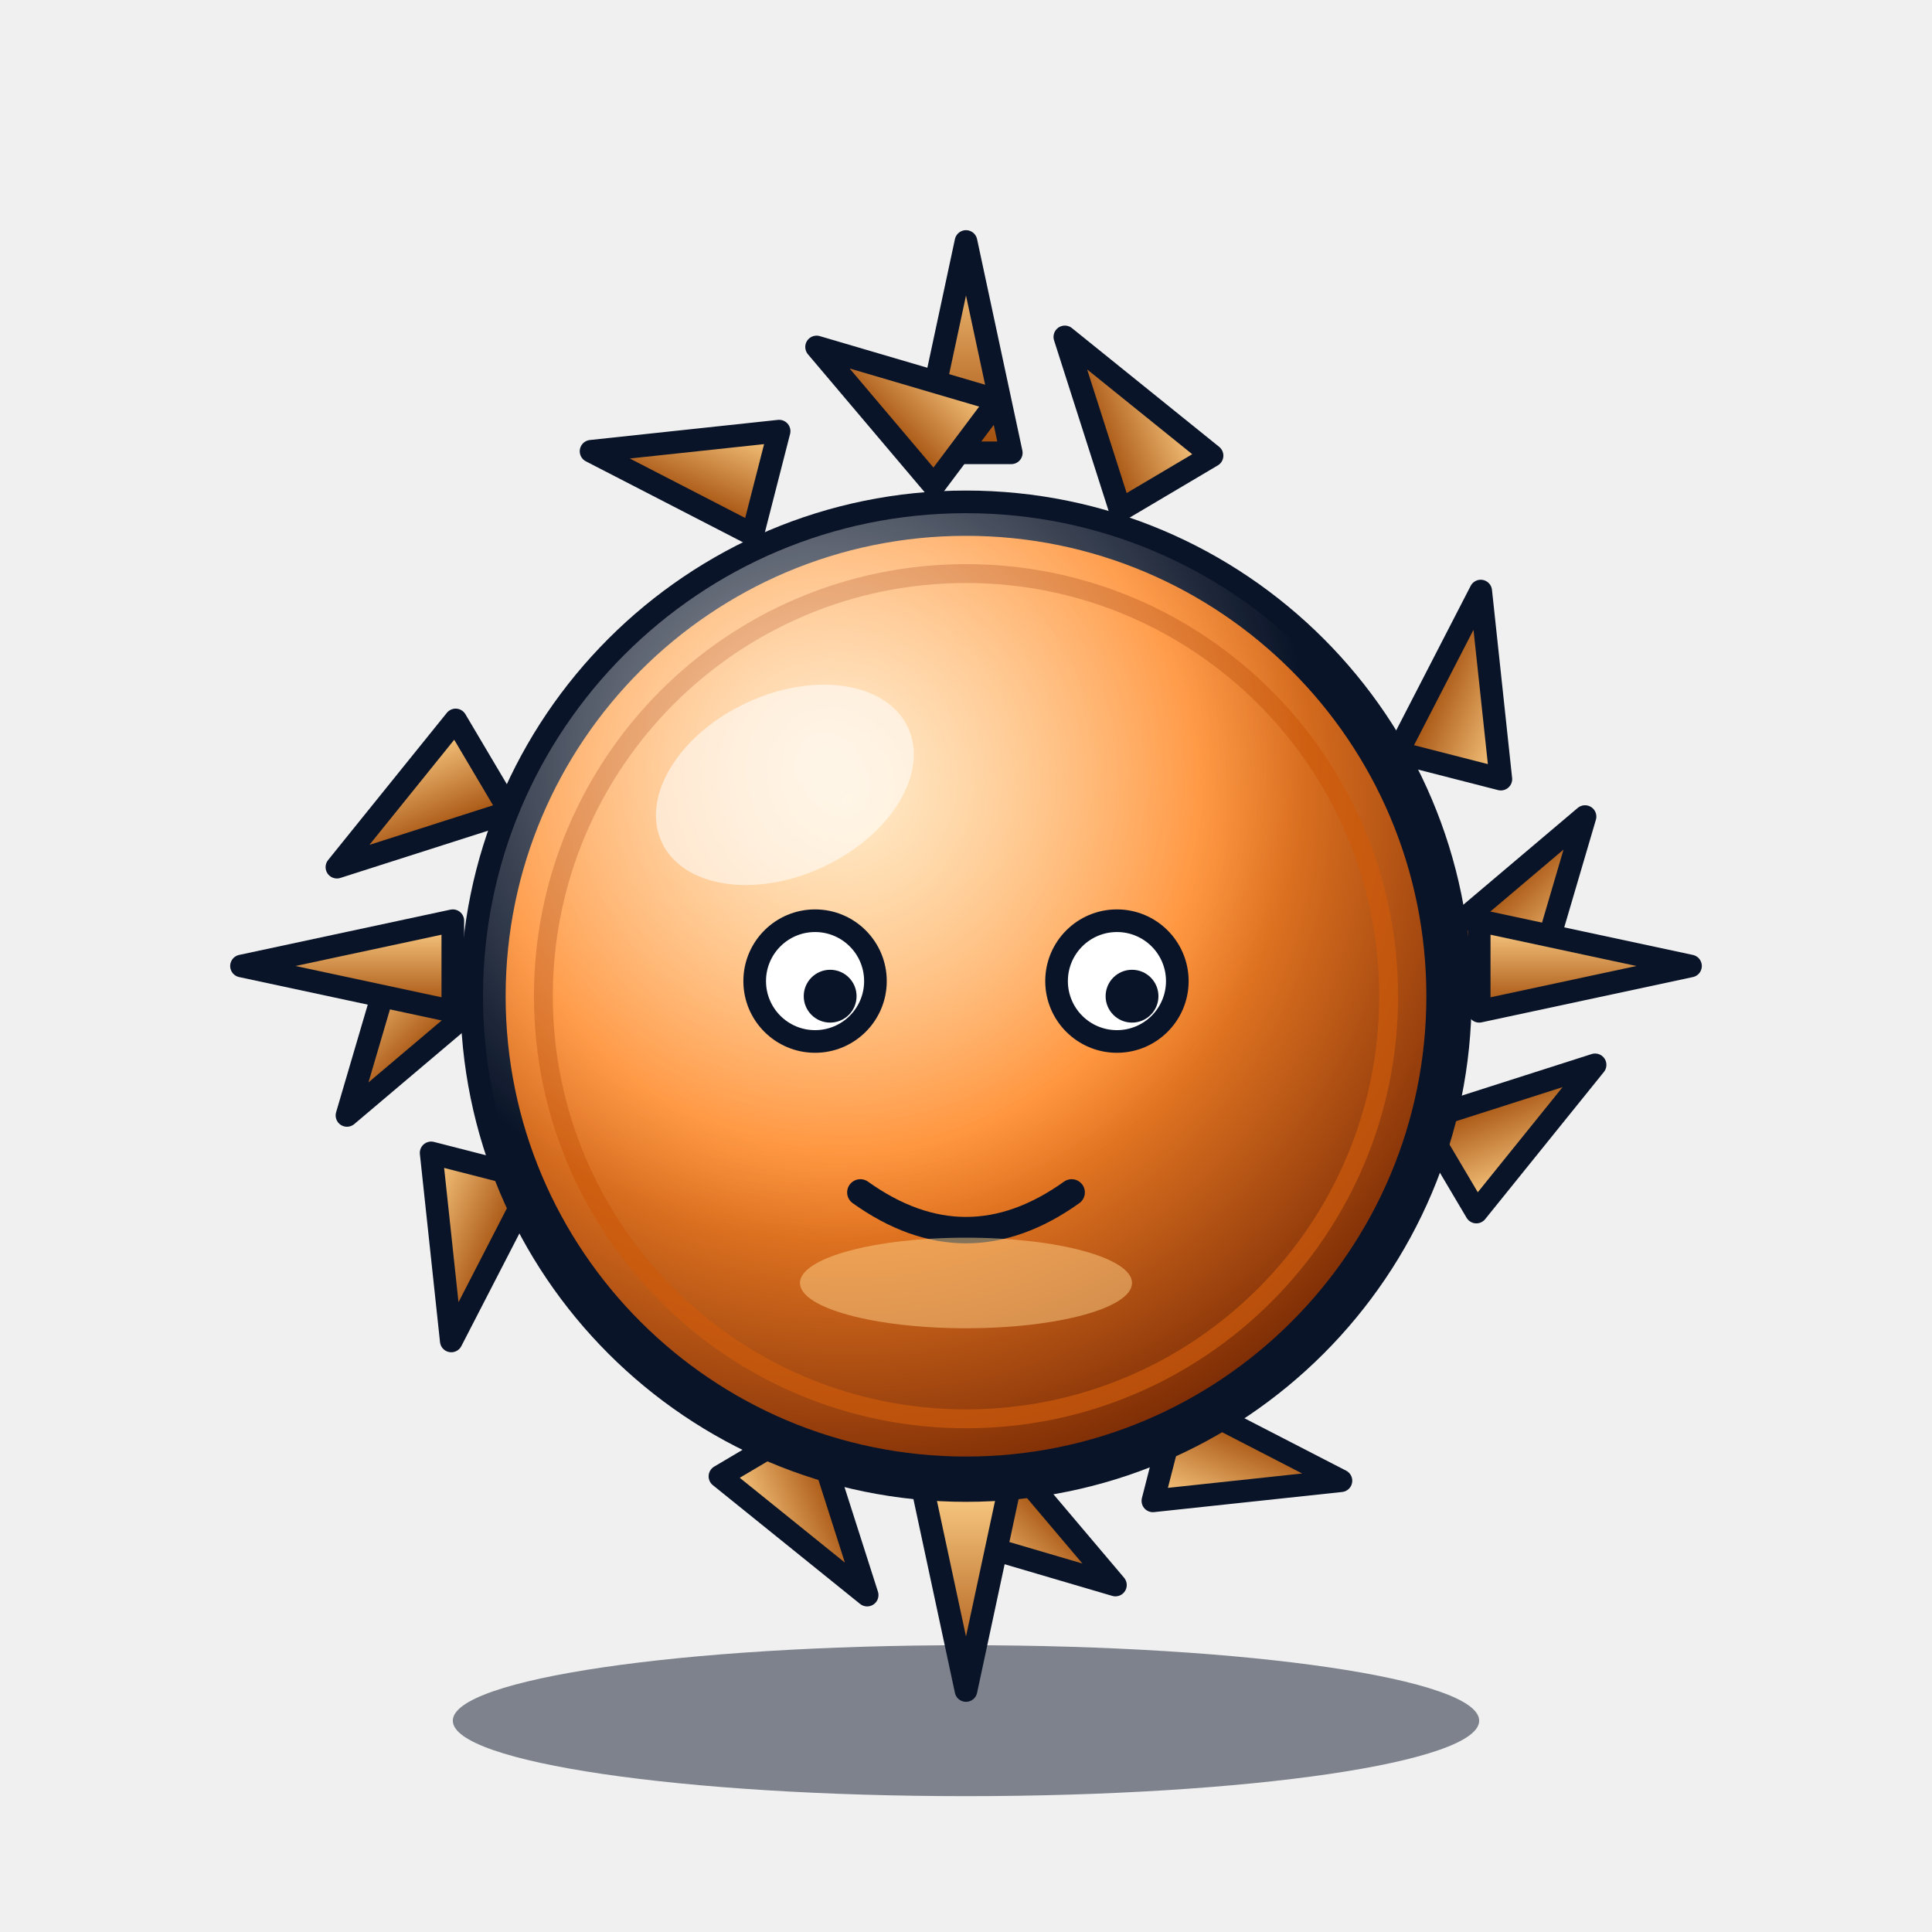
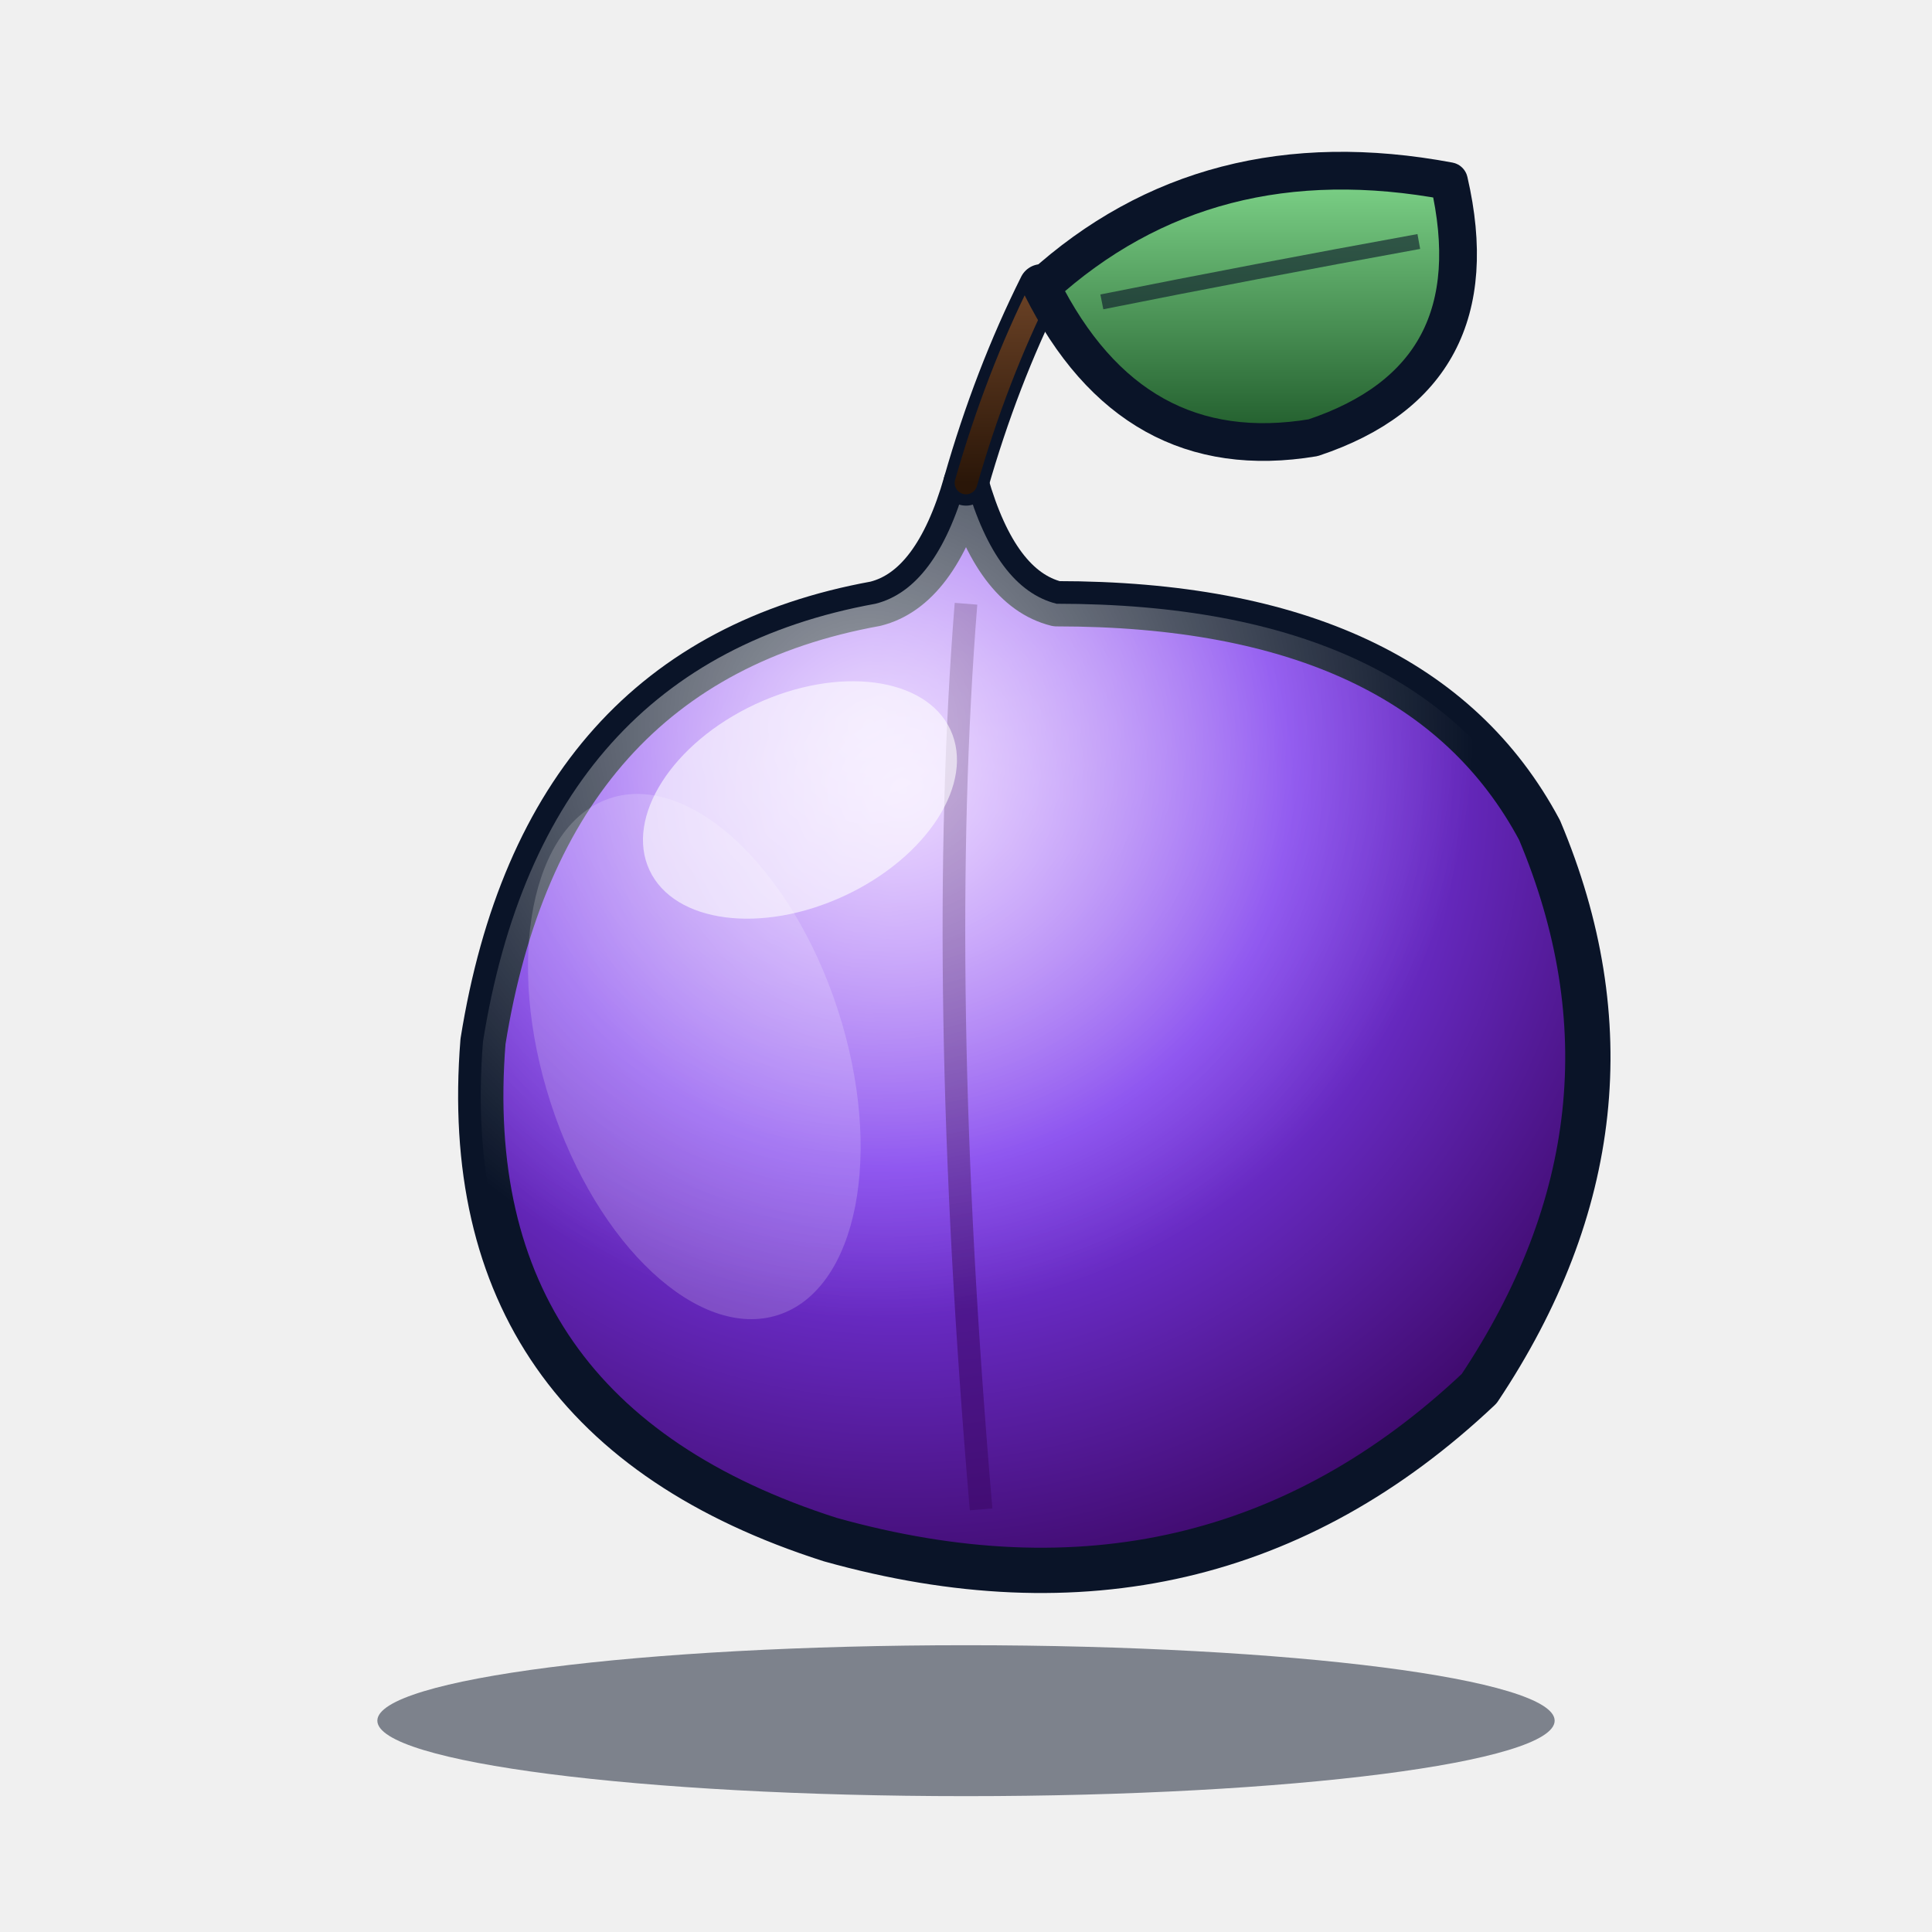
<svg xmlns="http://www.w3.org/2000/svg" viewBox="0 0 256 256" width="256" height="256">
  <defs>
-     <radialGradient id="b3o" cx="38%" cy="30%" r="72%">
-       <stop offset="0" stop-color="#ffd28a" />
-       <stop offset="0.5" stop-color="#ff8a2a" />
-       <stop offset="1" stop-color="#7a2a04" />
+     <radialGradient id="b3P" cx="38%" cy="28%" r="78%">
+       <stop offset="0" stop-color="#d3aaff" />
+       <stop offset="0.45" stop-color="#7c3aed" />
+       <stop offset="1" stop-color="#3b0764" />
    </radialGradient>
-     <linearGradient id="b3s" x1="0" y1="0" x2="0" y2="1">
-       <stop offset="0" stop-color="#ffd28a" />
-       <stop offset="1" stop-color="#a04a08" />
+     <linearGradient id="b3St" x1="0" y1="0" x2="0" y2="1">
+       <stop offset="0" stop-color="#6b4226" />
+       <stop offset="1" stop-color="#2a1608" />
    </linearGradient>
-     <radialGradient id="hl3" cx="35%" cy="25%" r="50%">
+     <linearGradient id="b3Le" x1="0" y1="0" x2="0" y2="1">
+       <stop offset="0" stop-color="#7fd58a" />
+       <stop offset="1" stop-color="#1f5a2a" />
+     </linearGradient>
+     <radialGradient id="hl3P" cx="35%" cy="22%" r="55%">
      <stop offset="0" stop-color="#ffffff" stop-opacity="0.6" />
      <stop offset="1" stop-color="#ffffff" stop-opacity="0" />
    </radialGradient>
  </defs>
-   <ellipse cx="128" cy="228" rx="68" ry="10" fill="#0a1428" opacity="0.5" />
-   <g fill="url(#b3s)" stroke="#0a1428" stroke-width="3" stroke-linejoin="round">
-     <polygon points="128,32 122,60 134,60" />
-     <polygon points="56,84 78,72 80,86" transform="rotate(-22.5 128 128)" />
-     <polygon points="56,84 78,72 80,86" transform="rotate(-45 128 128)" />
-     <polygon points="56,84 78,72 80,86" transform="rotate(-67.5 128 128)" />
-     <polygon points="32,128 60,122 60,134" />
-     <polygon points="56,84 78,72 80,86" transform="rotate(-112.5 128 128)" />
-     <polygon points="56,84 78,72 80,86" transform="rotate(-135 128 128)" />
-     <polygon points="56,84 78,72 80,86" transform="rotate(-157.5 128 128)" />
-     <polygon points="128,224 122,196 134,196" />
-     <polygon points="56,84 78,72 80,86" transform="rotate(-202.5 128 128)" />
-     <polygon points="56,84 78,72 80,86" transform="rotate(-225 128 128)" />
-     <polygon points="56,84 78,72 80,86" transform="rotate(-247.5 128 128)" />
-     <polygon points="224,128 196,122 196,134" />
-     <polygon points="56,84 78,72 80,86" transform="rotate(-292.5 128 128)" />
-     <polygon points="56,84 78,72 80,86" transform="rotate(-315 128 128)" />
-     <polygon points="56,84 78,72 80,86" transform="rotate(-337.5 128 128)" />
+   <ellipse cx="128" cy="228" rx="78" ry="10" fill="#0a1428" opacity="0.5" />
+   <path d="M128 64            Q124 78 116 80            Q72 88 64 138            Q60 188 110 204            Q160 218 196 184            Q220 148 204 110            Q188 80 140 80            Q132 78 128 64 Z" fill="url(#b3P)" stroke="#0a1428" stroke-width="6" stroke-linejoin="round" />
+   <path d="M128 80 Q124 130 130 200" fill="none" stroke="#3b0764" stroke-width="3" opacity="0.55" />
+   <ellipse cx="92" cy="140" rx="20" ry="36" fill="#ffffff" opacity="0.18" transform="rotate(-18 92 140)" />
+   <ellipse cx="106" cy="106" rx="22" ry="14" fill="#ffffff" opacity="0.6" transform="rotate(-25 106 106)" />
+   <path d="M128 64            Q124 78 116 80            Q72 88 64 138            Q60 188 110 204            Q160 218 196 184            Q220 148 204 110            Q188 80 140 80            Q132 78 128 64 Z" fill="url(#hl3P)" />
+   <path d="M128 64 Q132 50 138 38" fill="none" stroke="#0a1428" stroke-width="6" stroke-linecap="round" />
+   <path d="M128 64 Q132 50 138 38" fill="none" stroke="url(#b3St)" stroke-width="3" stroke-linecap="round" />
+   <g>
+     <path d="M138 38              Q160 18 192 24              Q198 50 174 58              Q150 62 138 38 Z" fill="url(#b3Le)" stroke="#0a1428" stroke-width="5" stroke-linejoin="round" />
+     <path d="M146 40 Q166 36 188 32" fill="none" stroke="#0a1428" stroke-width="2" opacity="0.6" />
  </g>
-   <circle cx="128" cy="132" r="64" fill="url(#b3o)" stroke="#0a1428" stroke-width="6" />
-   <circle cx="128" cy="132" r="56" fill="none" stroke="#cc5a0c" stroke-width="2.5" opacity="0.7" />
-   <circle cx="128" cy="132" r="64" fill="url(#hl3)" />
-   <ellipse cx="104" cy="104" rx="18" ry="12" fill="#ffffff" opacity="0.55" transform="rotate(-25 104 104)" />
-   <circle cx="108" cy="130" r="8" fill="#ffffff" stroke="#0a1428" stroke-width="3" />
-   <circle cx="148" cy="130" r="8" fill="#ffffff" stroke="#0a1428" stroke-width="3" />
-   <circle cx="110" cy="132" r="3.5" fill="#0a1428" />
-   <circle cx="150" cy="132" r="3.5" fill="#0a1428" />
-   <path d="M114 158 Q128 168 142 158" fill="none" stroke="#0a1428" stroke-width="3.5" stroke-linecap="round" />
-   <ellipse cx="128" cy="170" rx="22" ry="6" fill="#ffd28a" opacity="0.5" />
</svg>
